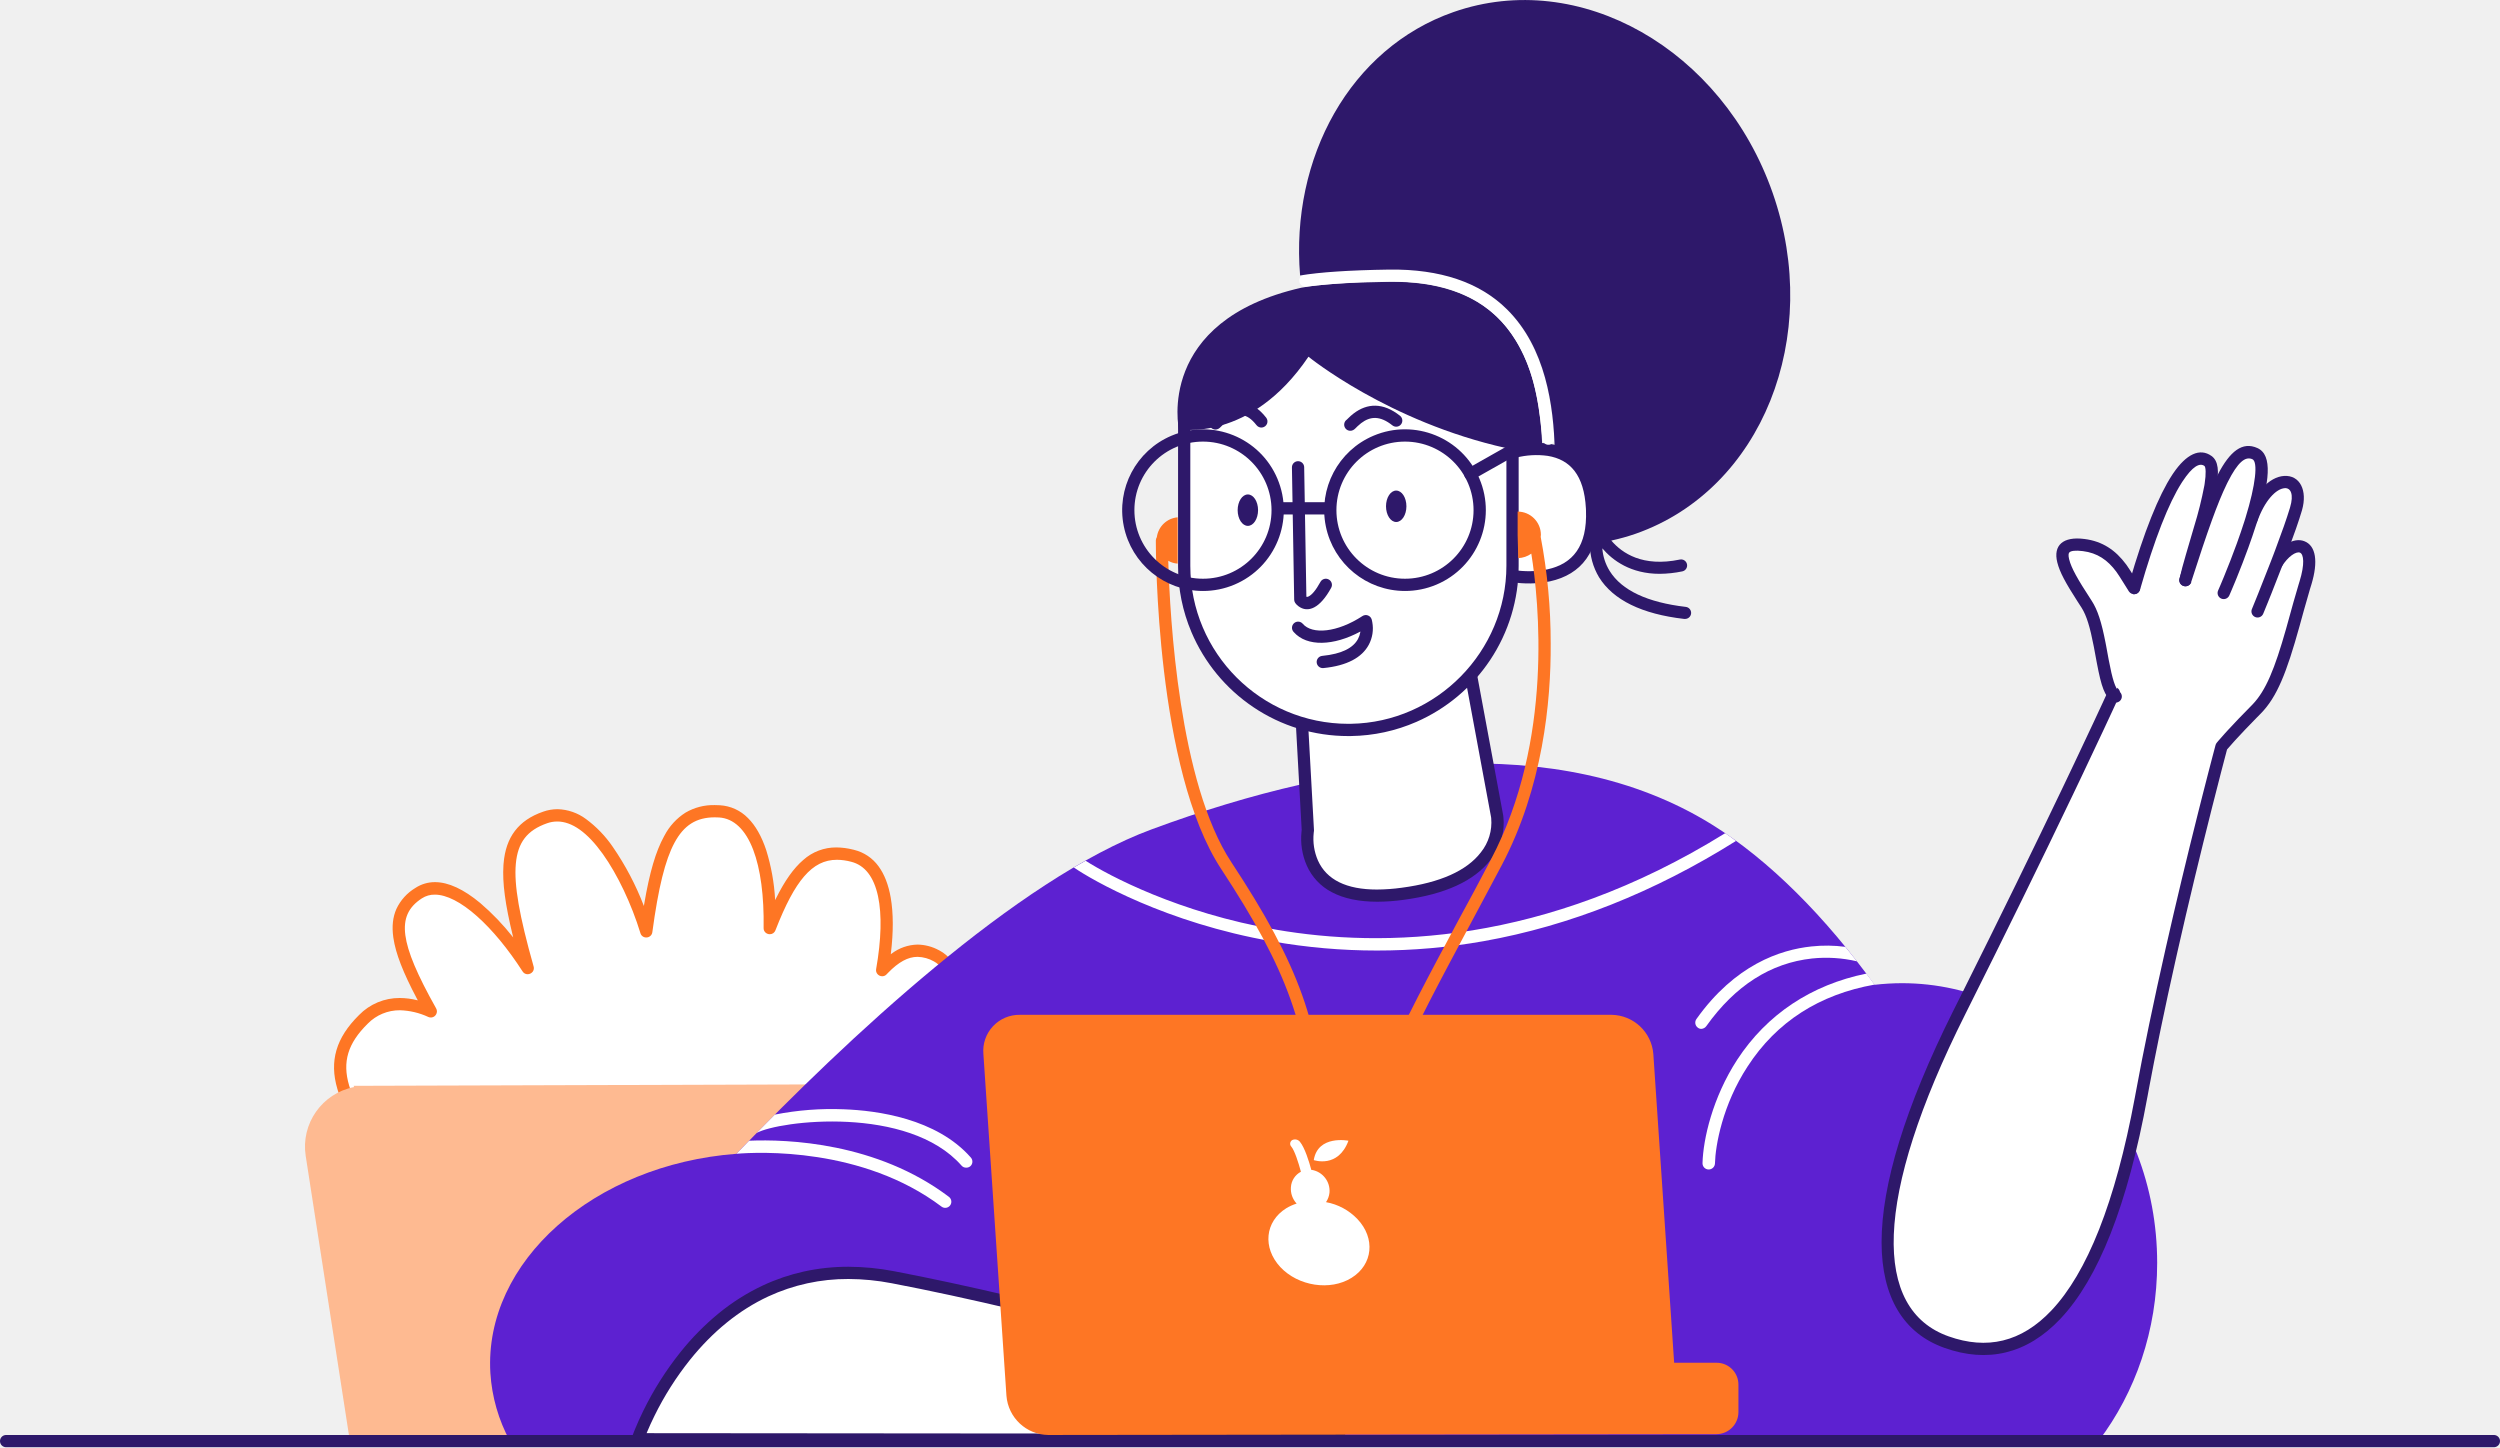
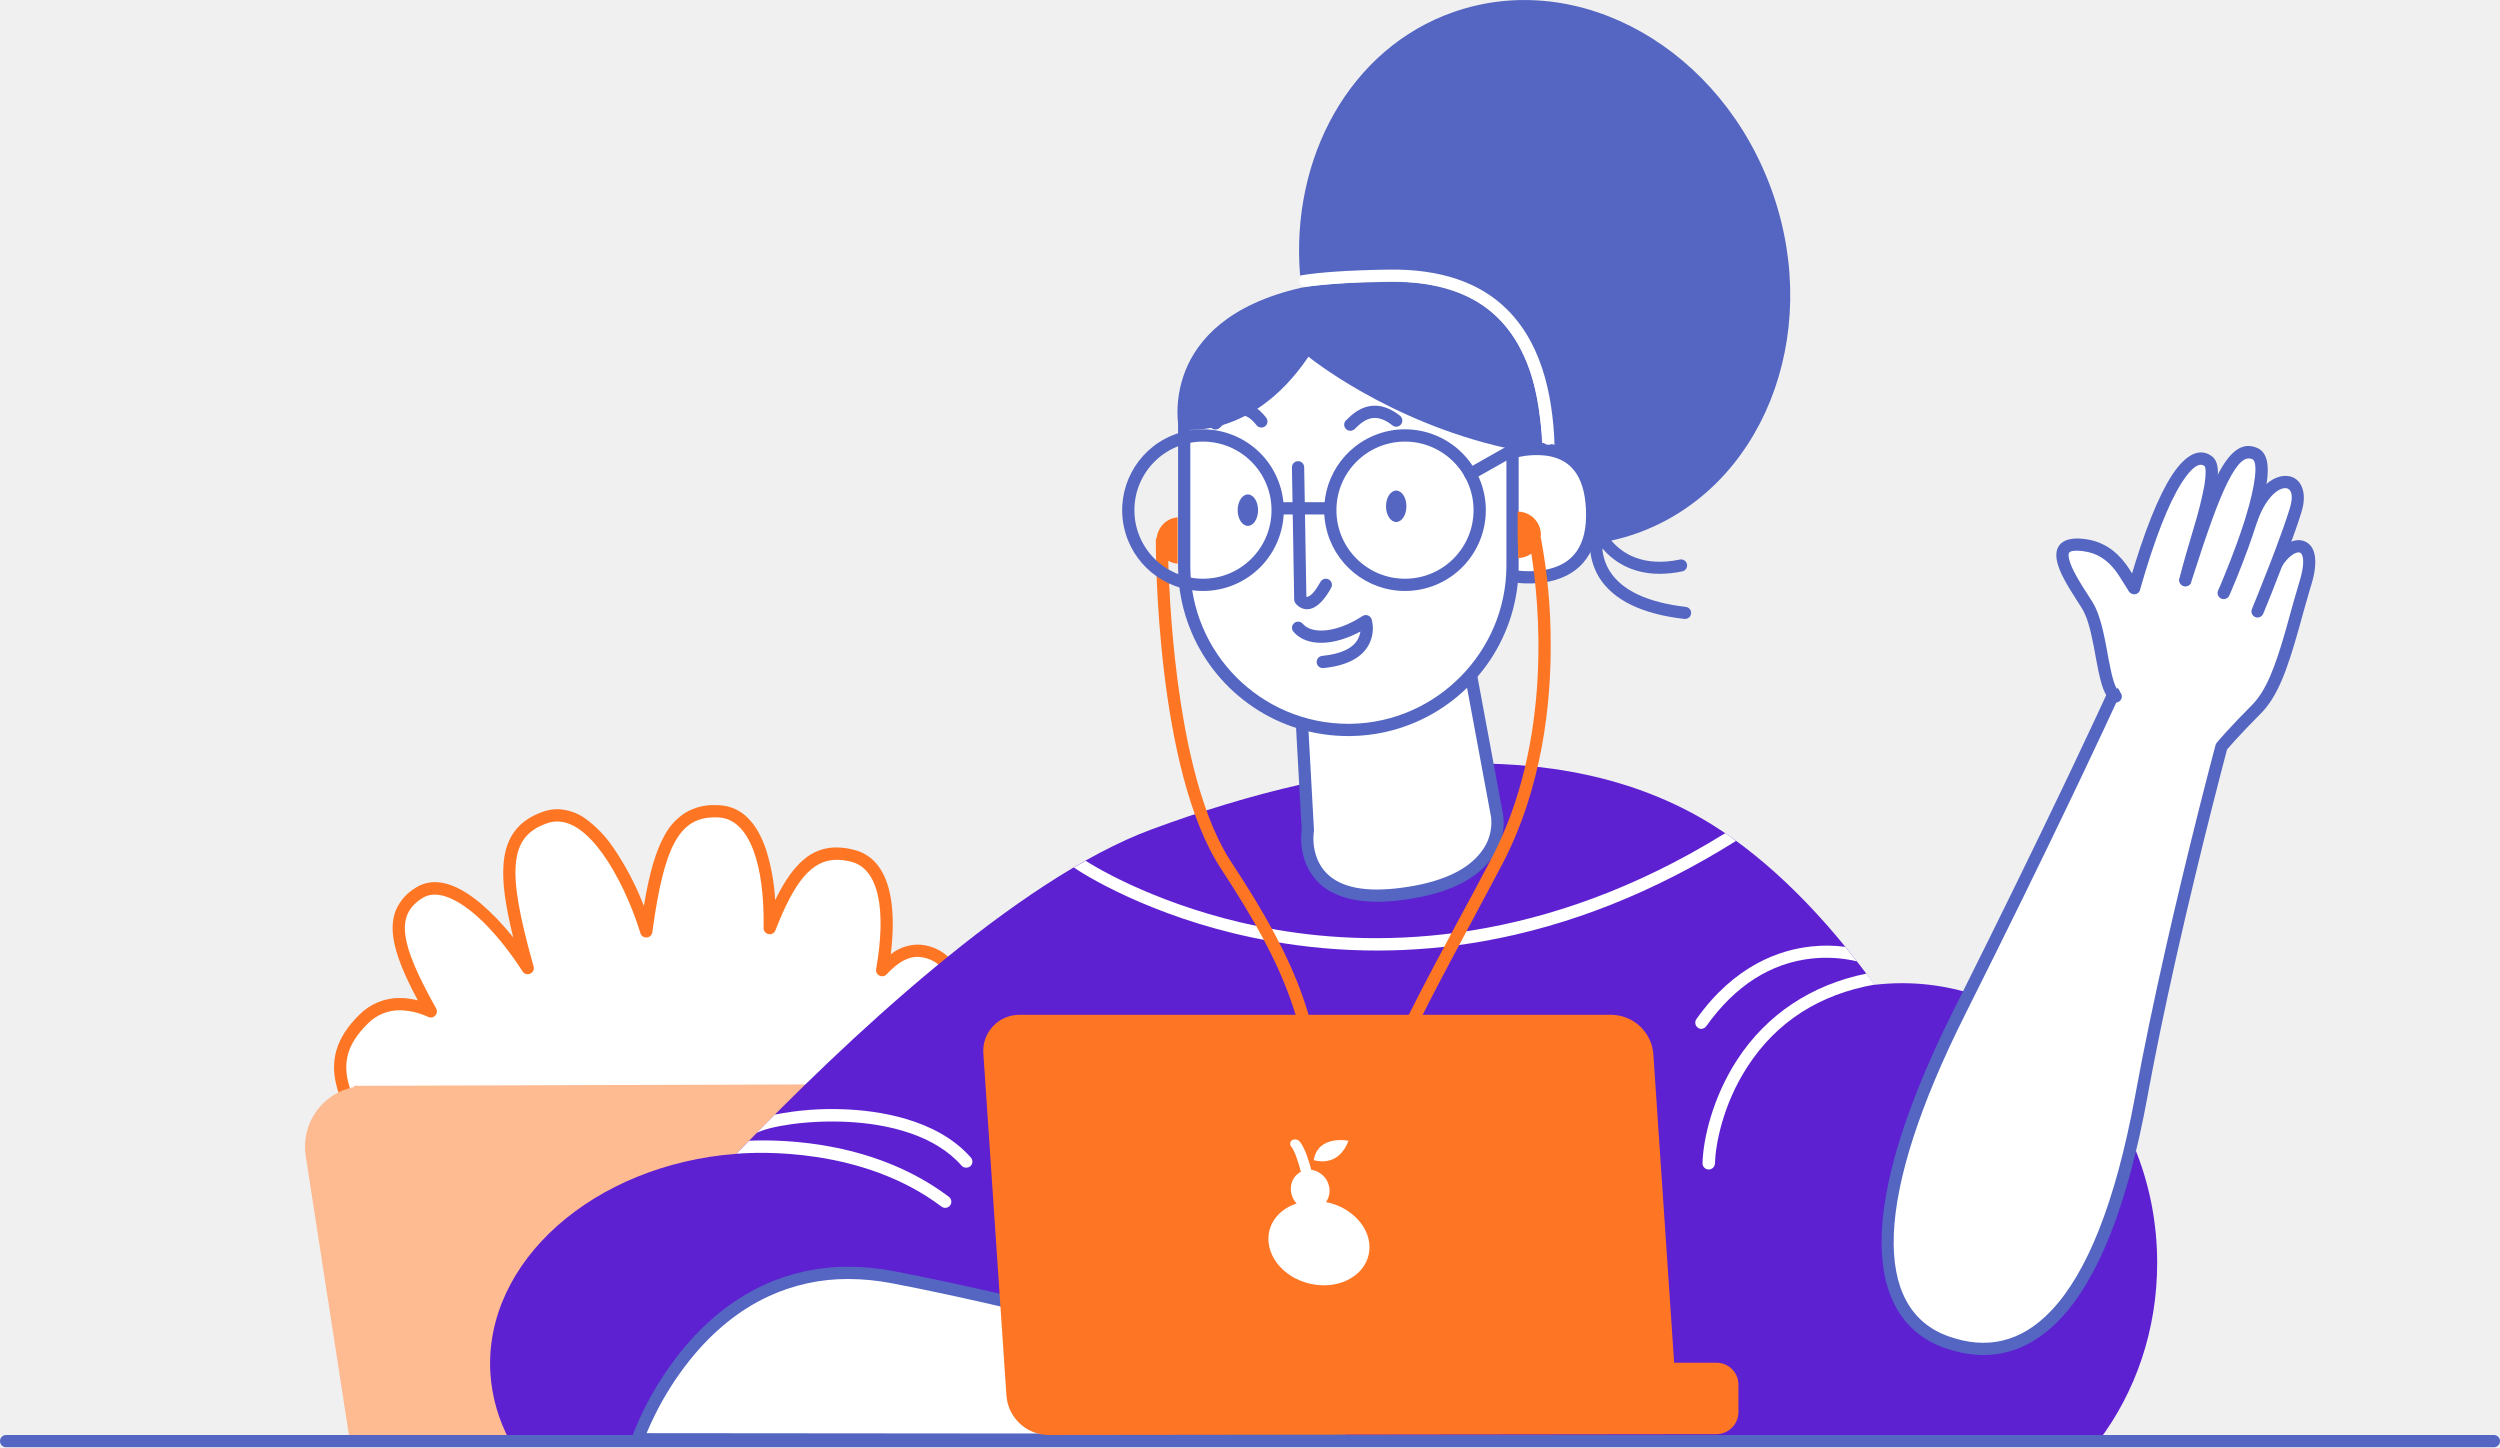
<svg xmlns="http://www.w3.org/2000/svg" viewBox="0 0 1225.1 709.2">
  <g id="support_solid" data-name="support/solid" transform="translate(2.2)">
    <g id="support_solid-2" data-name="support/solid" transform="translate(-3)">
      <g id="support_solid-3" data-name="support_solid">
        <g id="suculent" transform="translate(150 397)">
          <path id="succulent" d="M292.406,70.973c-9.6-5.1-17.8-2.7-26.8,6.9,4.1-23.2,4-51.3-14.4-56-18.9-4.9-29.6,6.9-40.7,35.4.4-24.4-4.4-55.9-24.6-57.2-22.7-1.4-30.3,17.3-35.9,58.8-7.1-23.2-26.6-63.9-49.6-55.8-22.5,7.9-21,29.6-8.5,73.8-12.3-19.1-37-47.5-53.5-36.7-15.7,10.2-11.4,26.9,6,57.9-11.5-5-23.4-5.5-33,3.9-21.5,21.2-11.1,41.3,18.6,78.6,29.8,37.3,243.7-28.7,253.8-45.5C294.006,118.173,309.906,80.373,292.406,70.973Z" transform="translate(17.494 0.527)" fill="#fff" />
          <path id="succulent_2_" d="M74.2,197.887h-.008c-22.29,0-36.937-4.188-43.534-12.445a316.178,316.178,0,0,1-19.342-26.368c-4.657-7.327-7.666-13.449-9.469-19.265l-.22-.728C-.4,132.194-.534,125.968,1.2,120.046c1.744-5.939,5.376-11.571,11.1-17.217A27.631,27.631,0,0,1,32.2,94.53a35.847,35.847,0,0,1,8.6,1.105l.252.064-.436-.821c-6.843-12.951-10.4-22.126-11.529-29.749l-.057-.4c-.737-5.337-.233-9.871,1.54-13.86a23.634,23.634,0,0,1,9.2-10.21,17.4,17.4,0,0,1,9.681-2.907C56.009,37.755,63.481,41.2,71.65,48A118.511,118.511,0,0,1,87.541,64.538l.258.321-.2-.826C83.865,48.7,82.451,38.054,83.011,29.525l.065-.868c.549-6.567,2.359-11.8,5.533-15.982,3.19-4.207,7.7-7.293,13.8-9.433A21.339,21.339,0,0,1,109.506,2a24.407,24.407,0,0,1,13.961,4.832,56.611,56.611,0,0,1,13.14,13.661,137.993,137.993,0,0,1,15.2,28.887l.022.058.18-1.067c2.628-15.444,5.628-25.654,9.725-33.1l.193-.346a29.424,29.424,0,0,1,10.3-11.227A26.966,26.966,0,0,1,186.608,0c.808,0,1.646.026,2.49.078a20.913,20.913,0,0,1,13.739,6.27c3.693,3.673,6.7,8.962,8.941,15.718a100.486,100.486,0,0,1,4.374,24.315l.013.175.359-.734c4.309-8.714,8.707-14.917,13.443-18.962a24.053,24.053,0,0,1,16.191-6.113,34.7,34.7,0,0,1,8.194,1.067l.6.15a20.818,20.818,0,0,1,11.824,7.963c2.9,3.9,4.927,9.116,6.028,15.5,1.3,7.565,1.33,16.7.074,27.158l-.061.5.42-.3a21.814,21.814,0,0,1,12.72-4.43,22.681,22.681,0,0,1,10.505,2.786l.367.193a16.444,16.444,0,0,1,5.735,5.033,19.623,19.623,0,0,1,3.049,7.268c1.147,5.382.743,12.205-1.2,20.281-2.662,11.071-8.423,24.753-15.034,35.707-1.419,2.361-5.877,5.417-13.249,9.082A281.289,281.289,0,0,1,248.3,160.262a760.836,760.836,0,0,1-80.314,23.767c-18.883,4.5-36.339,7.959-51.882,10.278A290.3,290.3,0,0,1,74.2,197.887ZM32.258,100.535a21.882,21.882,0,0,0-15.746,6.573c-9.8,9.66-12.526,18.716-9.128,30.281,2.982,10.149,10.258,21.86,25.951,41.769l2.014,2.542c2.7,3.384,7.4,5.961,13.97,7.662,6.386,1.653,14.588,2.492,24.379,2.492,23.284,0,55.407-4.724,92.9-13.662a762.584,762.584,0,0,0,79.457-23.5c10.452-3.8,19.605-7.539,26.47-10.825,6.7-3.208,10.751-5.749,11.713-7.348,6.317-10.468,11.812-23.5,14.339-34.014,1.615-6.718,2.055-12.332,1.306-16.685-.759-4.416-2.739-7.512-5.884-9.2a17.058,17.058,0,0,0-8.049-2.255c-4.685,0-9.291,2.5-14.5,7.866l-.66.692a2.9,2.9,0,0,1-2.157.959,3.114,3.114,0,0,1-2.359-1.1,2.924,2.924,0,0,1-.627-2.43c2.539-14.368,2.86-26.7.929-35.675-2.048-9.511-6.464-15.2-13.128-16.9a27.75,27.75,0,0,0-7-.974c-6.181,0-11.291,2.585-16.081,8.134-4.692,5.436-9.162,13.833-14.067,26.424a2.884,2.884,0,0,1-2.758,1.915,3.12,3.12,0,0,1-2.218-.909,2.912,2.912,0,0,1-.82-2.144C210.762,44.57,209,31.316,205.4,21.892,201.624,12,195.857,6.526,188.721,6.067,187.99,6.022,187.269,6,186.58,6c-9.03,0-15.123,3.842-19.757,12.458-4.554,8.47-7.9,21.983-10.845,43.816a2.953,2.953,0,0,1-2.988,2.6,2.907,2.907,0,0,1-2.854-2.123c-4.372-14.285-11.253-28.778-18.408-38.768-7.575-10.58-15.1-15.944-22.355-15.944A14.947,14.947,0,0,0,104.4,8.9c-9.79,3.438-14.371,9.383-15.318,19.879-.933,10.347,1.672,25.383,8.711,50.275a2.9,2.9,0,0,1-.445,2.595,3.193,3.193,0,0,1-2.5,1.238A2.869,2.869,0,0,1,92.383,81.5c-7.081-11-14.792-20.339-22.3-27.022-7.795-6.938-14.96-10.6-20.722-10.6a11.334,11.334,0,0,0-6.32,1.818c-6.671,4.334-9.168,9.9-8.1,18.064,1.064,8.112,5.715,19.169,15.079,35.853a2.915,2.915,0,0,1-.013,2.965,2.962,2.962,0,0,1-3.8,1.255A35.42,35.42,0,0,0,32.258,100.535Z" transform="translate(14.495 -2.472)" fill="#fe7624" />
          <path id="pot" d="M311.357.6l.2-.6L23.857.9l.2.6A29.748,29.748,0,0,0,.357,35.2L21.857,174l291.6-.9,21.5-138.8A29.654,29.654,0,0,0,311.357.6Z" transform="translate(0.243 134.2)" fill="#feba91" />
        </g>
        <g id="woman" transform="translate(240)">
          <g id="body" transform="translate(0 218)">
            <path id="clothing" d="M691.836,107.657a119.019,119.019,0,0,0-13.4.8c-23.9-33-51.3-61-80.1-78.8-75-46.2-178-33-274.1,2.6-66.1,24.4-149.8,103.2-203.5,159-70,5.3-123.8,52.9-120.6,107.4a80.582,80.582,0,0,0,9.6,33.4l234.9,1.6c.4-.6.8-1.3,1.2-1.9l348.4-1.2c.4.5.8,1,1.2,1.6l192.9-.3c17.9-23.7,28.6-54,28.6-87.1C816.936,168.957,760.936,107.657,691.836,107.657Z" transform="translate(0.964 156.143)" fill="#5d21d1" />
            <g id="clothing_lines" transform="translate(119 190)">
              <path id="Path" d="M319.2,0C230.5,55,150.9,56.2,99.3,47.3,51.5,39.1,17,20.7,5.8,13.5,3.9,14.6,2,15.7,0,16.8,9.2,23.1,45.2,43.9,97.2,53a294.635,294.635,0,0,0,51.3,4.5,298.4,298.4,0,0,0,52.4-4.6c42.1-7.5,83.6-24,123.6-49.1C322.7,2.4,321,1.2,319.2,0Z" transform="translate(168 0.3)" fill="#fff" />
              <path id="Path-2" data-name="Path" d="M5.461,39.4c14.1-19.8,31.5-30.9,51.8-33.1a66.5,66.5,0,0,1,22,1.4c-1.9-2.4-3.8-4.8-5.7-7.1a69.423,69.423,0,0,0-16.6-.2C41.661,2,19.461,9.4.561,36a3.041,3.041,0,0,0,.7,4.2,2.716,2.716,0,0,0,1.7.6A3.23,3.23,0,0,0,5.461,39.4Z" transform="translate(472.539 55.395)" fill="#fff" />
              <path id="Path-3" data-name="Path" d="M3,96H3a3.08,3.08,0,0,0,3.1-2.9c.2-8.8,3.7-28.8,16-47.6C36.3,23.6,57.3,10.2,84.3,5.4,83,3.6,81.7,1.8,80.3,0,53.3,5.5,31.5,20,17,42.2,4.9,60.8.3,81.2,0,92.9A3.031,3.031,0,0,0,3,96Z" transform="translate(476.1 69.1)" fill="#fff" />
              <path id="Path-4" data-name="Path" d="M42.8.114a143.643,143.643,0,0,0-33.9,2.6c-3,3-6,6-8.9,9,11.1-6.1,74.3-13.7,100.4,16a2.9,2.9,0,0,0,2.3,1,3.057,3.057,0,0,0,2-.7,3,3,0,0,0,.3-4.2C88.1,4.514,58.8.714,42.8.114Z" transform="translate(12.6 135.486)" fill="#fff" />
              <g id="Group" transform="translate(0 150)">
                <path id="Path-5" data-name="Path" d="M.422.522h.2a.139.139,0,0,0-.2,0Z" transform="translate(0.278 7.078)" fill="#fff" />
                <path id="Path-6" data-name="Path" d="M104.1,27.647C68.8.947,24.8-.653,6.2.147c-2.1,2.2-4.2,4.3-6.2,6.4,10.7-.9,61.8-3.3,100.5,25.9a3,3,0,0,0,3.6-4.8Z" transform="translate(2.7 0.853)" fill="#fff" />
              </g>
            </g>
            <path id="hand" d="M0,81.535s32.8-97,125.1-79.4,218.6,55.4,218.6,55.4v24.3Z" transform="translate(73.3 405.765)" fill="#fff" />
-             <path id="hand_2_" d="M346.7,87.84,3,87.54A3,3,0,0,1,.16,83.579c.023-.069.055-.16.095-.271l.388-1.062c.145-.386.283-.748.422-1.1l.489-1.23C2.782,76.877,4.211,73.7,5.8,70.474a155.71,155.71,0,0,1,18.11-28.579A127.26,127.26,0,0,1,42.538,22.951,104.686,104.686,0,0,1,64.41,9.132,96.733,96.733,0,0,1,84.479,2.324,101.446,101.446,0,0,1,106.258,0a120.073,120.073,0,0,1,22.406,2.193c17.189,3.278,36.8,7.5,58.276,12.541l3.644.859c12.756,3.021,26.314,6.362,40.3,9.931,26.091,6.658,53.663,14.092,81.95,22.1,8.758,2.478,17.286,4.928,25.347,7.282l5.392,1.582,3.992,1.183A2.98,2.98,0,0,1,349.7,60.54v24.3A3,3,0,0,1,346.7,87.84ZM106.258,6a92.239,92.239,0,0,0-39.31,8.571c-14.231,6.641-27.136,17.1-38.355,31.081A149.626,149.626,0,0,0,11.184,73.127c-1.3,2.644-2.5,5.254-3.542,7.757l-.274.661,336.335.293V62.778l-9.278-2.722c-7.445-2.167-15.259-4.409-23.226-6.664l-4.2-1.187c-26.729-7.529-52.836-14.55-77.6-20.869-13.977-3.566-27.5-6.9-40.2-9.9-22.839-5.408-43.584-9.9-61.661-13.344A114.049,114.049,0,0,0,106.258,6Z" transform="translate(70.298 402.76)" fill="#2e186a" />
+             <path id="hand_2_" d="M346.7,87.84,3,87.54A3,3,0,0,1,.16,83.579c.023-.069.055-.16.095-.271l.388-1.062c.145-.386.283-.748.422-1.1l.489-1.23C2.782,76.877,4.211,73.7,5.8,70.474a155.71,155.71,0,0,1,18.11-28.579A127.26,127.26,0,0,1,42.538,22.951,104.686,104.686,0,0,1,64.41,9.132,96.733,96.733,0,0,1,84.479,2.324,101.446,101.446,0,0,1,106.258,0a120.073,120.073,0,0,1,22.406,2.193c17.189,3.278,36.8,7.5,58.276,12.541l3.644.859c12.756,3.021,26.314,6.362,40.3,9.931,26.091,6.658,53.663,14.092,81.95,22.1,8.758,2.478,17.286,4.928,25.347,7.282l5.392,1.582,3.992,1.183A2.98,2.98,0,0,1,349.7,60.54v24.3A3,3,0,0,1,346.7,87.84ZM106.258,6a92.239,92.239,0,0,0-39.31,8.571c-14.231,6.641-27.136,17.1-38.355,31.081A149.626,149.626,0,0,0,11.184,73.127c-1.3,2.644-2.5,5.254-3.542,7.757l-.274.661,336.335.293V62.778l-9.278-2.722c-7.445-2.167-15.259-4.409-23.226-6.664l-4.2-1.187c-26.729-7.529-52.836-14.55-77.6-20.869-13.977-3.566-27.5-6.9-40.2-9.9-22.839-5.408-43.584-9.9-61.661-13.344A114.049,114.049,0,0,0,106.258,6Z" transform="translate(70.298 402.76)" fill="#5466C2" />
            <g id="hand_II_1_" transform="translate(682)">
              <path id="Path-7" data-name="Path" d="M8.393,90.508s-7.4-3.7-8.3-12.2,4.8-45.5,14-50.7c9.3-5.2,51.6-28.1,59.4-27.6S84.493,68.408,8.393,90.508Z" transform="translate(111.707 38.492)" fill="#fff" />
              <path id="Path-8" data-name="Path" d="M0,63.453c15.8-55.3,28.7-67.7,36.2-62.3,6.8,4.9-7,40.1-11,58.4" transform="translate(124.6 6.747)" fill="#fff" />
-               <path id="Path_2_" d="M21.706,10.946l.485-.725C28.586.826,35.227-2.352,40.955,1.772c3.377,2.433,3.741,7.462,2.39,15.456l-.2,1.127c-.9,4.945-2.39,10.72-4.819,19.117l-3.971,13.55c-1.858,6.4-2.478,8.8-3.226,12.224a3,3,0,0,1-5.862-1.281l.284-1.276c.645-2.843,1.3-5.336,2.818-10.569l4-13.652a186.722,186.722,0,0,0,5.057-20.24l.123-.76c.812-5.219.557-8.352-.1-8.828-2.3-1.657-5.805.112-10.728,7.6l-.445.688c-6.319,9.923-13.222,27.314-20.39,52.4A3,3,0,0,1,.116,65.682l.516-1.795C7.939,38.642,15.023,21.114,21.706,10.946Z" transform="translate(121.599 3.694)" fill="#2e186a" />
+               <path id="Path_2_" d="M21.706,10.946l.485-.725C28.586.826,35.227-2.352,40.955,1.772c3.377,2.433,3.741,7.462,2.39,15.456l-.2,1.127c-.9,4.945-2.39,10.72-4.819,19.117l-3.971,13.55c-1.858,6.4-2.478,8.8-3.226,12.224a3,3,0,0,1-5.862-1.281l.284-1.276c.645-2.843,1.3-5.336,2.818-10.569l4-13.652a186.722,186.722,0,0,0,5.057-20.24l.123-.76c.812-5.219.557-8.352-.1-8.828-2.3-1.657-5.805.112-10.728,7.6l-.445.688c-6.319,9.923-13.222,27.314-20.39,52.4A3,3,0,0,1,.116,65.682l.516-1.795C7.939,38.642,15.023,21.114,21.706,10.946Z" transform="translate(121.599 3.694)" fill="#5466C2" />
              <path id="hand_II_3_" d="M190.45,8.495c7.9-12.9,21-12.2,14.2,9.7-6.7,21.4-11.6,49.2-24.1,61.8s-17,18.2-17,18.2-25,93.3-39.2,170.9c-20.5,112.2-59.3,133.8-95.5,120.9-36.2-12.8-42.9-63.6,6.5-162.1,49.4-98.6,75.5-156,75.5-156" transform="translate(3.85 49.705)" fill="#fff" />
-               <path id="hand_II_4_" d="M190.892,9.939C195.377,2.616,201.9-1.492,207.131.5c5.761,2.195,6.884,10.02,3.519,21.153l-.726,2.359c-.866,2.852-1.757,5.978-2.936,10.246l-2.173,7.893c-6.357,22.93-11.063,34.677-18.879,42.7l-1.965,1.99c-4.086,4.151-7.494,7.737-10.278,10.779l-1.1,1.214c-1.158,1.282-2.107,2.36-2.86,3.242l-.45.528-1.58,6-1.418,5.445c-1.376,5.309-2.864,11.123-4.442,17.372-5.709,22.614-11.418,46.275-16.746,69.82l-1.151,5.113c-2.472,11.035-4.8,21.783-6.953,32.175l-.866,4.2q-2.781,13.57-5.116,26.093l-.705,3.821c-9.78,53.527-24.185,89.309-42.63,108.881-16.5,17.508-35.978,21.736-56.821,14.308C10.821,388.751.026,371.072,0,344.1c-.026-28.082,11.49-66.023,34.953-113.1l4.611-9.218C58.249,184.377,74.747,150.59,89,120.757l5.544-11.643q5.135-10.823,9.316-19.772l4.382-9.421,2.878-6.257a3,3,0,0,1,5.53,2.321l-.376.837-3.118,6.766-4.281,9.194q-4.869,10.409-11,23.313l-4.2,8.8c-15.088,31.553-32.658,67.472-52.642,107.36C-4.344,322.726-4.293,377.043,32.857,390.179c18.655,6.648,35.618,2.966,50.447-12.769,17.326-18.384,31.223-52.658,40.806-104.275l.289-1.569c1.976-10.8,4.223-22.244,6.715-34.253,2.5-12.028,5.216-24.528,8.127-37.394,5.043-22.287,10.426-44.671,15.827-66.178l2.2-8.7q1.532-6.024,2.929-11.423l1.864-7.16,1.592-6.028a3,3,0,0,1,.559-1.1l.412-.5.545-.643c.789-.923,1.774-2.043,2.968-3.365l1.515-1.663c3.154-3.433,7.054-7.511,11.769-12.264l.456-.469c6.406-6.731,10.752-17.234,16.357-37.018l3.6-12.992c1-3.571,1.795-6.329,2.6-8.933l.361-1.164c2.7-8.7,2.057-13.5.21-14.207s-5.826,1.8-8.986,6.963a3,3,0,0,1-5.117-3.134Z" transform="translate(0.85 46.695)" fill="#2e186a" />
+               <path id="hand_II_4_" d="M190.892,9.939C195.377,2.616,201.9-1.492,207.131.5c5.761,2.195,6.884,10.02,3.519,21.153l-.726,2.359c-.866,2.852-1.757,5.978-2.936,10.246l-2.173,7.893c-6.357,22.93-11.063,34.677-18.879,42.7l-1.965,1.99c-4.086,4.151-7.494,7.737-10.278,10.779l-1.1,1.214c-1.158,1.282-2.107,2.36-2.86,3.242l-.45.528-1.58,6-1.418,5.445c-1.376,5.309-2.864,11.123-4.442,17.372-5.709,22.614-11.418,46.275-16.746,69.82l-1.151,5.113c-2.472,11.035-4.8,21.783-6.953,32.175l-.866,4.2q-2.781,13.57-5.116,26.093l-.705,3.821c-9.78,53.527-24.185,89.309-42.63,108.881-16.5,17.508-35.978,21.736-56.821,14.308C10.821,388.751.026,371.072,0,344.1c-.026-28.082,11.49-66.023,34.953-113.1l4.611-9.218C58.249,184.377,74.747,150.59,89,120.757l5.544-11.643q5.135-10.823,9.316-19.772l4.382-9.421,2.878-6.257a3,3,0,0,1,5.53,2.321l-.376.837-3.118,6.766-4.281,9.194q-4.869,10.409-11,23.313l-4.2,8.8c-15.088,31.553-32.658,67.472-52.642,107.36C-4.344,322.726-4.293,377.043,32.857,390.179c18.655,6.648,35.618,2.966,50.447-12.769,17.326-18.384,31.223-52.658,40.806-104.275l.289-1.569c1.976-10.8,4.223-22.244,6.715-34.253,2.5-12.028,5.216-24.528,8.127-37.394,5.043-22.287,10.426-44.671,15.827-66.178l2.2-8.7q1.532-6.024,2.929-11.423l1.864-7.16,1.592-6.028a3,3,0,0,1,.559-1.1l.412-.5.545-.643c.789-.923,1.774-2.043,2.968-3.365l1.515-1.663c3.154-3.433,7.054-7.511,11.769-12.264l.456-.469c6.406-6.731,10.752-17.234,16.357-37.018l3.6-12.992c1-3.571,1.795-6.329,2.6-8.933l.361-1.164c2.7-8.7,2.057-13.5.21-14.207s-5.826,1.8-8.986,6.963a3,3,0,0,1-5.117-3.134Z" transform="translate(0.85 46.695)" fill="#5466C2" />
              <path id="Path-9" data-name="Path" d="M26.12,74.442c-7.2-4.9-6.3-33.1-14.4-45.4-10-15.3-19.8-31.2-1.3-28.8,15.9,2,20.9,16,24.6,21" transform="translate(89.48 48.858)" fill="#fff" />
-               <path id="Path_2_2" data-name="Path_2_" d="M.47,11.705C-1.609,3.331,3.273-1.122,13.794.243,22.625,1.354,29.02,5.723,34.2,12.7l.242.332c1.891,2.647,5.49,8.678,5.964,9.369l.027.038A3,3,0,1,1,35.608,26l-.1-.145c-.854-1.263-4.595-7.525-6.124-9.585-4.276-5.759-9.3-9.193-16.348-10.079-3.677-.477-5.815-.138-6.6.578-.464.423-.62,1.406-.2,3.233l.061.254c1.04,4.19,4.046,9.551,10.6,19.6l.336.515c3.063,4.652,4.948,10.806,6.873,20.648l.389,2.031L25.66,59.4c1.829,9.681,3.257,14.141,5.055,15.479l.092.065a3,3,0,0,1-3.376,4.96c-3.752-2.553-5.365-7.274-7.556-18.8l-1.352-7.293-.195-1.02c-1.784-9.257-3.485-14.988-5.958-18.874L10.512,31.05C4.472,21.681,1.654,16.473.47,11.705Z" transform="translate(86.481 45.88)" fill="#2e186a" />
+               <path id="Path_2_2" data-name="Path_2_" d="M.47,11.705C-1.609,3.331,3.273-1.122,13.794.243,22.625,1.354,29.02,5.723,34.2,12.7l.242.332c1.891,2.647,5.49,8.678,5.964,9.369l.027.038A3,3,0,1,1,35.608,26l-.1-.145c-.854-1.263-4.595-7.525-6.124-9.585-4.276-5.759-9.3-9.193-16.348-10.079-3.677-.477-5.815-.138-6.6.578-.464.423-.62,1.406-.2,3.233l.061.254c1.04,4.19,4.046,9.551,10.6,19.6l.336.515c3.063,4.652,4.948,10.806,6.873,20.648l.389,2.031L25.66,59.4c1.829,9.681,3.257,14.141,5.055,15.479l.092.065a3,3,0,0,1-3.376,4.96c-3.752-2.553-5.365-7.274-7.556-18.8l-1.352-7.293-.195-1.02c-1.784-9.257-3.485-14.988-5.958-18.874L10.512,31.05C4.472,21.681,1.654,16.473.47,11.705Z" transform="translate(86.481 45.88)" fill="#5466C2" />
              <path id="Path-10" data-name="Path" d="M3,63.39s14.1-34.2,18.8-50.1C27-4.01,8.8-6.51,0,18.39" transform="translate(182.1 18.21)" fill="#fff" />
-               <path id="Path_2_3" data-name="Path_2_" d="M18.956.024c7.8-.507,11.6,7.089,8.818,16.791l-.1.328C26.241,22,23.885,28.756,20.812,36.962l-.55,1.463q-.637,1.691-1.307,3.443c-1.949,5.1-4.019,10.378-6.1,15.6l-1.708,4.254L9.372,66.078l-.6,1.458a3,3,0,0,1-5.61-2.122L5.579,59.47q.394-.977.81-2.012c2.077-5.17,4.154-10.432,6.123-15.549l1.277-3.336.858-2.265c3.2-8.5,5.666-15.5,7.155-20.459l.125-.42c1.915-6.373.336-9.607-2.582-9.418-4.32.281-9.885,6.106-13.516,16.381a3,3,0,1,1-5.657-2C4.518,8.1,11.783.49,18.956.024Z" transform="translate(179.099 15.207)" fill="#2e186a" />
+               <path id="Path_2_3" data-name="Path_2_" d="M18.956.024c7.8-.507,11.6,7.089,8.818,16.791l-.1.328C26.241,22,23.885,28.756,20.812,36.962l-.55,1.463q-.637,1.691-1.307,3.443c-1.949,5.1-4.019,10.378-6.1,15.6l-1.708,4.254L9.372,66.078l-.6,1.458a3,3,0,0,1-5.61-2.122L5.579,59.47q.394-.977.81-2.012c2.077-5.17,4.154-10.432,6.123-15.549l1.277-3.336.858-2.265c3.2-8.5,5.666-15.5,7.155-20.459l.125-.42c1.915-6.373.336-9.607-2.582-9.418-4.32.281-9.885,6.106-13.516,16.381a3,3,0,1,1-5.657-2C4.518,8.1,11.783.49,18.956.024Z" transform="translate(179.099 15.207)" fill="#5466C2" />
              <path id="Path-11" data-name="Path" d="M18.8,69S46.5,6.3,34.1.7C22.8-4.4,14.2,18.5,0,62.7" transform="translate(149.7 3.598)" fill="#fff" />
-               <path id="Path_2_4" data-name="Path_2_" d="M18.883,14.095C24.9,2.463,31.012-2.277,38.336,1.029c7.532,3.4,6.1,16.387-.633,37.593-1.144,3.6-2.431,7.361-3.834,11.236-1.812,5-3.738,9.975-5.677,14.742l-.727,1.778c-.679,1.65-1.316,3.167-1.9,4.529l-1.023,2.369a3,3,0,0,1-5.488-2.425l.781-1.8.65-1.528c.449-1.061.927-2.207,1.428-3.426,2.152-5.227,4.3-10.74,6.311-16.279,1.378-3.8,2.639-7.488,3.757-11.008l.49-1.564C37.522,18.895,38.658,7.758,35.867,6.5c-3.472-1.567-7.172,1.43-12.048,11.126l-.56,1.131c-4.489,9.223-9.293,22.686-17.4,47.926A3,3,0,1,1,.145,64.845l1.743-5.4C9.3,36.592,13.853,24.157,18.313,15.218Z" transform="translate(146.699 0.537)" fill="#2e186a" />
+               <path id="Path_2_4" data-name="Path_2_" d="M18.883,14.095C24.9,2.463,31.012-2.277,38.336,1.029c7.532,3.4,6.1,16.387-.633,37.593-1.144,3.6-2.431,7.361-3.834,11.236-1.812,5-3.738,9.975-5.677,14.742l-.727,1.778c-.679,1.65-1.316,3.167-1.9,4.529l-1.023,2.369a3,3,0,0,1-5.488-2.425l.781-1.8.65-1.528c.449-1.061.927-2.207,1.428-3.426,2.152-5.227,4.3-10.74,6.311-16.279,1.378-3.8,2.639-7.488,3.757-11.008l.49-1.564C37.522,18.895,38.658,7.758,35.867,6.5c-3.472-1.567-7.172,1.43-12.048,11.126l-.56,1.131c-4.489,9.223-9.293,22.686-17.4,47.926A3,3,0,1,1,.145,64.845l1.743-5.4C9.3,36.592,13.853,24.157,18.313,15.218Z" transform="translate(146.699 0.537)" fill="#5466C2" />
            </g>
          </g>
          <g id="head" transform="translate(313)">
            <path id="neck" d="M0,24.3,3.9,95s-6.6,38.2,46.4,31.1c52.8-7,46.3-38.3,46.3-38.3L80.3,0Z" transform="translate(84.8 311.9)" fill="#fff" />
-             <path id="neck_2_" d="M40.946,132.987h0c-8.958,0-16.462-1.574-22.3-4.677A27.02,27.02,0,0,1,6.356,115.216,32.769,32.769,0,0,1,3.783,98.768c.02-.206.042-.4.064-.592l.041-.32L0,27.466A2.991,2.991,0,0,1,2.131,24.43L82.431.13A3,3,0,0,1,86.25,2.453L102.56,90.3c.032.168.065.375.1.616l.05.407a27.3,27.3,0,0,1-.8,10.279,31.29,31.29,0,0,1-5.487,10.863c-7.912,10.3-22.285,16.9-42.721,19.607A96.811,96.811,0,0,1,40.946,132.987ZM80.962,6.842,6.125,29.489,9.9,97.836a3.038,3.038,0,0,1-.009.452l-.031.224c-.015.088-.035.238-.056.412l-.045.423a26.742,26.742,0,0,0,2.078,13.419c4.227,9.45,13.947,14.242,28.89,14.243a92.614,92.614,0,0,0,12.183-.882c18.806-2.493,31.846-8.319,38.756-17.314A23.375,23.375,0,0,0,96.746,92c-.023-.2-.046-.368-.068-.5L80.962,6.842Z" transform="translate(81.8 308.899)" fill="#2e186a" />
+             <path id="neck_2_" d="M40.946,132.987h0c-8.958,0-16.462-1.574-22.3-4.677A27.02,27.02,0,0,1,6.356,115.216,32.769,32.769,0,0,1,3.783,98.768c.02-.206.042-.4.064-.592l.041-.32L0,27.466A2.991,2.991,0,0,1,2.131,24.43L82.431.13A3,3,0,0,1,86.25,2.453L102.56,90.3c.032.168.065.375.1.616l.05.407a27.3,27.3,0,0,1-.8,10.279,31.29,31.29,0,0,1-5.487,10.863c-7.912,10.3-22.285,16.9-42.721,19.607A96.811,96.811,0,0,1,40.946,132.987ZM80.962,6.842,6.125,29.489,9.9,97.836a3.038,3.038,0,0,1-.009.452l-.031.224c-.015.088-.035.238-.056.412l-.045.423a26.742,26.742,0,0,0,2.078,13.419c4.227,9.45,13.947,14.242,28.89,14.243a92.614,92.614,0,0,0,12.183-.882c18.806-2.493,31.846-8.319,38.756-17.314A23.375,23.375,0,0,0,96.746,92c-.023-.2-.046-.368-.068-.5L80.962,6.842Z" transform="translate(81.8 308.899)" fill="#5466C2" />
            <path id="ear" d="M0,2.7S41-12.7,42.6,30,0,61.6,0,61.6" transform="translate(185.4 219.996)" fill="#fff" />
-             <path id="ear_2_" d="M6.971,1.441A45.966,45.966,0,0,1,24.807.484C38.939,2.787,47.858,13.126,48.6,32.9c.766,20.447-8.337,31.639-23.635,34.987a52.582,52.582,0,0,1-18.985.341l-.968-.155c-1.22-.206-2.152-.4-2.74-.551a3,3,0,0,1,1.289-5.857l.651.147.31.065c.688.142,1.479.285,2.36.419a46.831,46.831,0,0,0,16.8-.27C36.2,59.286,43.258,50.608,42.6,33.125l-.046-1.016c-.867-16.25-7.659-23.9-18.715-25.7A40.221,40.221,0,0,0,8.351,7.28c-1.01.239-1.943.492-2.782.745l-.412.127c-.306.1-.558.179-.752.245l-.35.124A3,3,0,1,1,1.946,2.9l.387-.141A46.734,46.734,0,0,1,6.971,1.441Z" transform="translate(182.399 216.987)" fill="#2e186a" />
+             <path id="ear_2_" d="M6.971,1.441A45.966,45.966,0,0,1,24.807.484C38.939,2.787,47.858,13.126,48.6,32.9c.766,20.447-8.337,31.639-23.635,34.987a52.582,52.582,0,0,1-18.985.341l-.968-.155c-1.22-.206-2.152-.4-2.74-.551a3,3,0,0,1,1.289-5.857l.651.147.31.065c.688.142,1.479.285,2.36.419a46.831,46.831,0,0,0,16.8-.27C36.2,59.286,43.258,50.608,42.6,33.125l-.046-1.016c-.867-16.25-7.659-23.9-18.715-25.7A40.221,40.221,0,0,0,8.351,7.28c-1.01.239-1.943.492-2.782.745l-.412.127c-.306.1-.558.179-.752.245l-.35.124A3,3,0,1,1,1.946,2.9l.387-.141A46.734,46.734,0,0,1,6.971,1.441Z" transform="translate(182.399 216.987)" fill="#5466C2" />
            <path id="face" d="M80.4,202.1h0A80.4,80.4,0,0,1,0,121.7V51.5A51.555,51.555,0,0,1,51.5,0h70.4a39.05,39.05,0,0,1,39,39v82.6A80.511,80.511,0,0,1,80.4,202.1Z" transform="translate(28.1 155.6)" fill="#fff" />
-             <path id="face_2_" d="M83.4,208.1a83.008,83.008,0,0,1-46.628-14.244A83.653,83.653,0,0,1,6.554,157.162,82.867,82.867,0,0,1,0,124.7V54.5A54.562,54.562,0,0,1,54.5,0h70.4a42.047,42.047,0,0,1,42,42v82.6a83.117,83.117,0,0,1-13.977,46.251,83.769,83.769,0,0,1-36.109,30.291,82.953,82.953,0,0,1-32.057,6.948ZM54.5,6A48.555,48.555,0,0,0,6,54.5v70.2a77.476,77.476,0,0,0,77.376,77.4l1.308-.011c42.026-.682,76.217-35.444,76.217-77.49V42a36.041,36.041,0,0,0-36-36Z" transform="translate(25.1 152.6)" fill="#2e186a" />
+             <path id="face_2_" d="M83.4,208.1a83.008,83.008,0,0,1-46.628-14.244A83.653,83.653,0,0,1,6.554,157.162,82.867,82.867,0,0,1,0,124.7V54.5A54.562,54.562,0,0,1,54.5,0h70.4a42.047,42.047,0,0,1,42,42v82.6a83.117,83.117,0,0,1-13.977,46.251,83.769,83.769,0,0,1-36.109,30.291,82.953,82.953,0,0,1-32.057,6.948ZM54.5,6A48.555,48.555,0,0,0,6,54.5v70.2a77.476,77.476,0,0,0,77.376,77.4l1.308-.011c42.026-.682,76.217-35.444,76.217-77.49V42a36.041,36.041,0,0,0-36-36Z" transform="translate(25.1 152.6)" fill="#5466C2" />
            <g id="headphones" transform="translate(14 250)">
              <path id="Path-12" data-name="Path" d="M93.11,64.6a277.361,277.361,0,0,0-4.9-52.2c0-.3.1-.7.1-1A11.4,11.4,0,0,0,76.91,0V11.4l.3,11.4a11.725,11.725,0,0,0,6.4-2.2c3.7,23,11,91.6-19.8,149.9-5.6,10.7-10.9,20.6-16.1,30.1-29,54.1-48.2,89.9-47.7,121.8a3.076,3.076,0,0,0,3,3h0a3.009,3.009,0,0,0,3-3c-.4-30.4,18.5-65.6,47-118.9,5.1-9.6,10.4-19.4,16.1-30.2C89.21,135.2,93.31,93.2,93.11,64.6Z" transform="translate(100.59 0.7)" fill="#fe7624" />
              <path id="Path-13" data-name="Path" d="M6.1,21.3a10.321,10.321,0,0,0,4.6,1.4V0A11.276,11.276,0,0,0,.5,9.7,3.371,3.371,0,0,0,0,11.4C0,16,0,123.7,32,172.3c32.7,49.8,42.8,78.2,45.1,126.4a3.058,3.058,0,0,0,3,2.9h.1a3.075,3.075,0,0,0,2.9-3.1C80.8,248.9,70.5,219.9,37,169,11.4,130.2,6.9,49.4,6.1,21.3Z" transform="translate(0.2 3.5)" fill="#fe7624" />
            </g>
-             <path id="nose" d="M2.949,0A3,3,0,0,1,5.991,2.773L6,2.949,7.077,66.433l.047.018a1.165,1.165,0,0,0,.789-.067l.147-.059c1.542-.66,3.574-2.892,5.907-7.163a3,3,0,0,1,5.266,2.876c-5.481,10.037-11.379,12.56-16.09,9a6.908,6.908,0,0,1-1.506-1.524,3,3,0,0,1-.525-1.44L1.1,67.851,0,3.051A3,3,0,0,1,2.949,0Z" transform="translate(80.9 226)" fill="#2e186a" />
-             <path id="mouth" d="M34.557.491A3,3,0,0,1,39.07,2.127l.07.248c.073.277.155.641.232,1.084a16.941,16.941,0,0,1-1.728,11.129c-3.35,6.205-10.59,10.25-22.25,11.4a3,3,0,0,1-.588-5.971c9.819-.967,15.25-4,17.559-8.278A10.594,10.594,0,0,0,33.482,8.5l.065-.424-.091.05C20.416,15.149,7.389,15.617.933,8.395L.718,8.148A3,3,0,0,1,5.283,4.255C9.924,9.7,22.209,8.573,34.557.491Z" transform="translate(80.9 301.398)" fill="#2e186a" />
-             <path id="brow" d="M4.668,3.792c6.546-4.979,14.318-5.511,22.7,1.157a3,3,0,0,1-3.735,4.7C17.568,4.82,12.8,5.146,8.3,8.568a19.424,19.424,0,0,0-1.737,1.5l-1.1,1.089c-.155.149-.286.268-.427.382a3.053,3.053,0,0,1-1.307.67A3,3,0,0,1,1.2,6.9l.13-.094.657-.653A26.44,26.44,0,0,1,4.668,3.792Z" transform="translate(106.499 198.803)" fill="#2e186a" />
-             <ellipse id="eye_II" cx="5" cy="7.7" rx="5" ry="7.7" transform="translate(127 240.4)" fill="#2e186a" />
-             <ellipse id="eye" cx="5" cy="7.7" rx="5" ry="7.7" transform="translate(54.3 242.3)" fill="#2e186a" />
-             <path id="brow_II" d="M4.955,4.256C12.444-1.718,20.656-2,27.868,7.264a3,3,0,1,1-4.734,3.686c-4.869-6.253-9.3-6.1-14.437-2a25.977,25.977,0,0,0-2.017,1.8L5.5,11.922c-.159.155-.292.277-.429.392a2.984,2.984,0,0,1-1.345.7A3,3,0,0,1,1.2,7.709l.115-.083.772-.774A33.308,33.308,0,0,1,4.955,4.256Z" transform="translate(40.399 197.393)" fill="#2e186a" />
+             <path id="nose" d="M2.949,0A3,3,0,0,1,5.991,2.773L6,2.949,7.077,66.433l.047.018a1.165,1.165,0,0,0,.789-.067l.147-.059c1.542-.66,3.574-2.892,5.907-7.163a3,3,0,0,1,5.266,2.876c-5.481,10.037-11.379,12.56-16.09,9a6.908,6.908,0,0,1-1.506-1.524,3,3,0,0,1-.525-1.44L1.1,67.851,0,3.051A3,3,0,0,1,2.949,0Z" transform="translate(80.9 226)" fill="#5466C2" />
+             <path id="mouth" d="M34.557.491A3,3,0,0,1,39.07,2.127l.07.248c.073.277.155.641.232,1.084a16.941,16.941,0,0,1-1.728,11.129c-3.35,6.205-10.59,10.25-22.25,11.4a3,3,0,0,1-.588-5.971c9.819-.967,15.25-4,17.559-8.278A10.594,10.594,0,0,0,33.482,8.5l.065-.424-.091.05C20.416,15.149,7.389,15.617.933,8.395L.718,8.148A3,3,0,0,1,5.283,4.255C9.924,9.7,22.209,8.573,34.557.491Z" transform="translate(80.9 301.398)" fill="#5466C2" />
+             <path id="brow" d="M4.668,3.792c6.546-4.979,14.318-5.511,22.7,1.157a3,3,0,0,1-3.735,4.7C17.568,4.82,12.8,5.146,8.3,8.568a19.424,19.424,0,0,0-1.737,1.5l-1.1,1.089c-.155.149-.286.268-.427.382a3.053,3.053,0,0,1-1.307.67A3,3,0,0,1,1.2,6.9l.13-.094.657-.653A26.44,26.44,0,0,1,4.668,3.792Z" transform="translate(106.499 198.803)" fill="#5466C2" />
+             <ellipse id="eye_II" cx="5" cy="7.7" rx="5" ry="7.7" transform="translate(127 240.4)" fill="#5466C2" />
+             <ellipse id="eye" cx="5" cy="7.7" rx="5" ry="7.7" transform="translate(54.3 242.3)" fill="#5466C2" />
+             <path id="brow_II" d="M4.955,4.256C12.444-1.718,20.656-2,27.868,7.264a3,3,0,1,1-4.734,3.686c-4.869-6.253-9.3-6.1-14.437-2a25.977,25.977,0,0,0-2.017,1.8L5.5,11.922c-.159.155-.292.277-.429.392a2.984,2.984,0,0,1-1.345.7A3,3,0,0,1,1.2,7.709l.115-.083.772-.774A33.308,33.308,0,0,1,4.955,4.256Z" transform="translate(40.399 197.393)" fill="#5466C2" />
            <g id="hair_shape" transform="translate(24)">
-               <path id="Path-14" data-name="Path" d="M103.795.011c-19.5.3-34.3,1.2-43.1,2.9h0c-71.6,16.3-60,69.3-60,69.3s35,6.7,63.5-35.5c0,0,39.1,31.9,97,44.8.9-.2,2-.5,3-.8v2.9a46.707,46.707,0,0,1,14.6-1.5c-.6-20.9-4.4-47.3-21.6-64.3C144.995,5.711,126.995-.289,103.795.011Z" transform="translate(0.805 138.089)" fill="#2e186a" />
+               <path id="Path-14" data-name="Path" d="M103.795.011c-19.5.3-34.3,1.2-43.1,2.9h0c-71.6,16.3-60,69.3-60,69.3s35,6.7,63.5-35.5c0,0,39.1,31.9,97,44.8.9-.2,2-.5,3-.8v2.9a46.707,46.707,0,0,1,14.6-1.5c-.6-20.9-4.4-47.3-21.6-64.3C144.995,5.711,126.995-.289,103.795.011Z" transform="translate(0.805 138.089)" fill="#5466C2" />
              <path id="Path-15" data-name="Path" d="M2.588,2.535A351.244,351.244,0,0,1,47.432.006C78.34.334,99,11.722,111.237,31.807a88.58,88.58,0,0,1,10.444,27,171.635,171.635,0,0,1,3.408,23.935,3,3,0,0,1-5.977.521l-.161-1.795c-1.865-20.148-5.064-33.788-12.837-46.542C94.965,16.638,76.235,6.312,47.382,6.006L45.619,6A342.914,342.914,0,0,0,3.413,8.478a3,3,0,1,1-.825-5.943Z" transform="translate(60.5 131.994)" fill="#fff" />
-               <path id="Path-16" data-name="Path" d="M232.111,94.587c-24.7-70.6-94.7-110.3-156.4-88.7-50.7,17.7-80,71.4-75.2,129.1,9.3-1.6,23.9-2.6,43.7-2.9,24.9-.3,44.3,6.2,57.7,19.5,19,18.8,22.9,47.3,23.4,69.5,9.2,2.5,17.7,10,18.4,28.9.1,1.9-1.6,16.6-1.2,16.5a31.6,31.6,0,0,0,4.5,16.4c6.9,11.1,20.9,18,41.7,20.4h.4a2.96,2.96,0,0,0,.4-5.9c-18.8-2.2-31.4-8.1-37.3-17.6a24.467,24.467,0,0,1-3.6-11.1c5.1,6,14,12.5,28.1,12.5a56.866,56.866,0,0,0,11.1-1.2,2.961,2.961,0,1,0-1.2-5.8c-18.2,3.8-28.3-3.1-33.6-9.3a103.666,103.666,0,0,0,12.1-3.4C226.711,239.787,256.711,165.087,232.111,94.587Z" transform="translate(60.389 0.013)" fill="#2e186a" />
+               <path id="Path-16" data-name="Path" d="M232.111,94.587c-24.7-70.6-94.7-110.3-156.4-88.7-50.7,17.7-80,71.4-75.2,129.1,9.3-1.6,23.9-2.6,43.7-2.9,24.9-.3,44.3,6.2,57.7,19.5,19,18.8,22.9,47.3,23.4,69.5,9.2,2.5,17.7,10,18.4,28.9.1,1.9-1.6,16.6-1.2,16.5a31.6,31.6,0,0,0,4.5,16.4c6.9,11.1,20.9,18,41.7,20.4h.4a2.96,2.96,0,0,0,.4-5.9c-18.8-2.2-31.4-8.1-37.3-17.6a24.467,24.467,0,0,1-3.6-11.1c5.1,6,14,12.5,28.1,12.5a56.866,56.866,0,0,0,11.1-1.2,2.961,2.961,0,1,0-1.2-5.8c-18.2,3.8-28.3-3.1-33.6-9.3a103.666,103.666,0,0,0,12.1-3.4C226.711,239.787,256.711,165.087,232.111,94.587Z" transform="translate(60.389 0.013)" fill="#5466C2" />
            </g>
            <g id="glasses" transform="translate(0 213)">
-               <path id="Oval" d="M39.6,79.2A39.61,39.61,0,0,1,24.186,3.112,39.61,39.61,0,0,1,55.014,76.088,39.353,39.353,0,0,1,39.6,79.2ZM39.6,6A33.6,33.6,0,1,0,73.2,39.6,33.638,33.638,0,0,0,39.6,6Z" transform="translate(96.7 -2.6)" fill="#2e186a" />
-               <path id="Path-17" data-name="Path" d="M26.8,0a3,3,0,0,1,.176,5.995L26.8,6H3A3,3,0,0,1,2.824.005L3,0Z" transform="translate(72.1 33.1)" fill="#2e186a" />
-               <path id="Path-18" data-name="Path" d="M22.224.389a3,3,0,0,1,3.109,5.129l-.156.095-20.7,11.7a3,3,0,0,1-3.109-5.129l.156-.095Z" transform="translate(165.299 4.599)" fill="#2e186a" />
-               <path id="Oval-2" data-name="Oval" d="M39.6,79.2A39.61,39.61,0,0,1,24.186,3.112,39.61,39.61,0,0,1,55.014,76.088,39.353,39.353,0,0,1,39.6,79.2ZM39.6,6A33.6,33.6,0,1,0,73.2,39.6,33.638,33.638,0,0,0,39.6,6Z" transform="translate(-2.3 -2.6)" fill="#2e186a" />
+               <path id="Oval" d="M39.6,79.2A39.61,39.61,0,0,1,24.186,3.112,39.61,39.61,0,0,1,55.014,76.088,39.353,39.353,0,0,1,39.6,79.2ZM39.6,6A33.6,33.6,0,1,0,73.2,39.6,33.638,33.638,0,0,0,39.6,6Z" transform="translate(96.7 -2.6)" fill="#5466C2" />
+               <path id="Path-17" data-name="Path" d="M26.8,0a3,3,0,0,1,.176,5.995L26.8,6H3A3,3,0,0,1,2.824.005L3,0Z" transform="translate(72.1 33.1)" fill="#5466C2" />
+               <path id="Path-18" data-name="Path" d="M22.224.389a3,3,0,0,1,3.109,5.129l-.156.095-20.7,11.7a3,3,0,0,1-3.109-5.129l.156-.095Z" transform="translate(165.299 4.599)" fill="#5466C2" />
+               <path id="Oval-2" data-name="Oval" d="M39.6,79.2A39.61,39.61,0,0,1,24.186,3.112,39.61,39.61,0,0,1,55.014,76.088,39.353,39.353,0,0,1,39.6,79.2ZM39.6,6A33.6,33.6,0,1,0,73.2,39.6,33.638,33.638,0,0,0,39.6,6Z" transform="translate(-2.3 -2.6)" fill="#5466C2" />
            </g>
          </g>
        </g>
        <g id="laptop" transform="translate(482 497)">
          <path id="shape" d="M359.355,170.5h-20.8l-10.2-151.3A20.85,20.85,0,0,0,307.855,0H17.955A17.674,17.674,0,0,0,.055,19.2l11.3,167.5a20.85,20.85,0,0,0,20.5,19.2l327.4-.4a10.819,10.819,0,0,0,10.8-10.8V181.4A10.693,10.693,0,0,0,359.355,170.5Z" transform="translate(0.645 0.3)" fill="#fe7624" />
          <g id="icon" transform="translate(140 61)">
            <path id="Path-19" data-name="Path" d="M43.636,39.048a28.182,28.182,0,0,0-15.4-8.3,10.226,10.226,0,0,0,1.7-4.6,10.449,10.449,0,0,0-8.6-11.2h-.3c-1.1-4.1-3.2-10.9-5.6-13.8a3.1,3.1,0,0,0-3.8-.8,2.084,2.084,0,0,0-.4,3.2c1.6,1.9,3.5,7.8,4.7,12.3a9.2,9.2,0,0,0-4.9,7.5,10.623,10.623,0,0,0,2.8,8.1,23.432,23.432,0,0,0-5.1,2.3c-10.4,6.5-11.7,19.3-2.9,28.8,8.8,9.4,24.5,11.8,34.9,5.3C51.236,61.348,52.536,48.448,43.636,39.048Z" transform="translate(0.364 0.352)" fill="#fff" />
            <path id="Path-20" data-name="Path" d="M17,.316s-15-3-17,9.5C.1,9.816,11.9,14.016,17,.316Z" transform="translate(22.6 0.684)" fill="#fff" />
          </g>
        </g>
-         <path id="line" d="M1222.1,0a3,3,0,0,1,.176,5.995L1222.1,6H3A3,3,0,0,1,2.824.005L3,0Z" transform="translate(0.8 703.2)" fill="#2e186a" />
+         <path id="line" d="M1222.1,0a3,3,0,0,1,.176,5.995L1222.1,6H3A3,3,0,0,1,2.824.005L3,0Z" transform="translate(0.8 703.2)" fill="#5466C2" />
      </g>
    </g>
  </g>
</svg>
